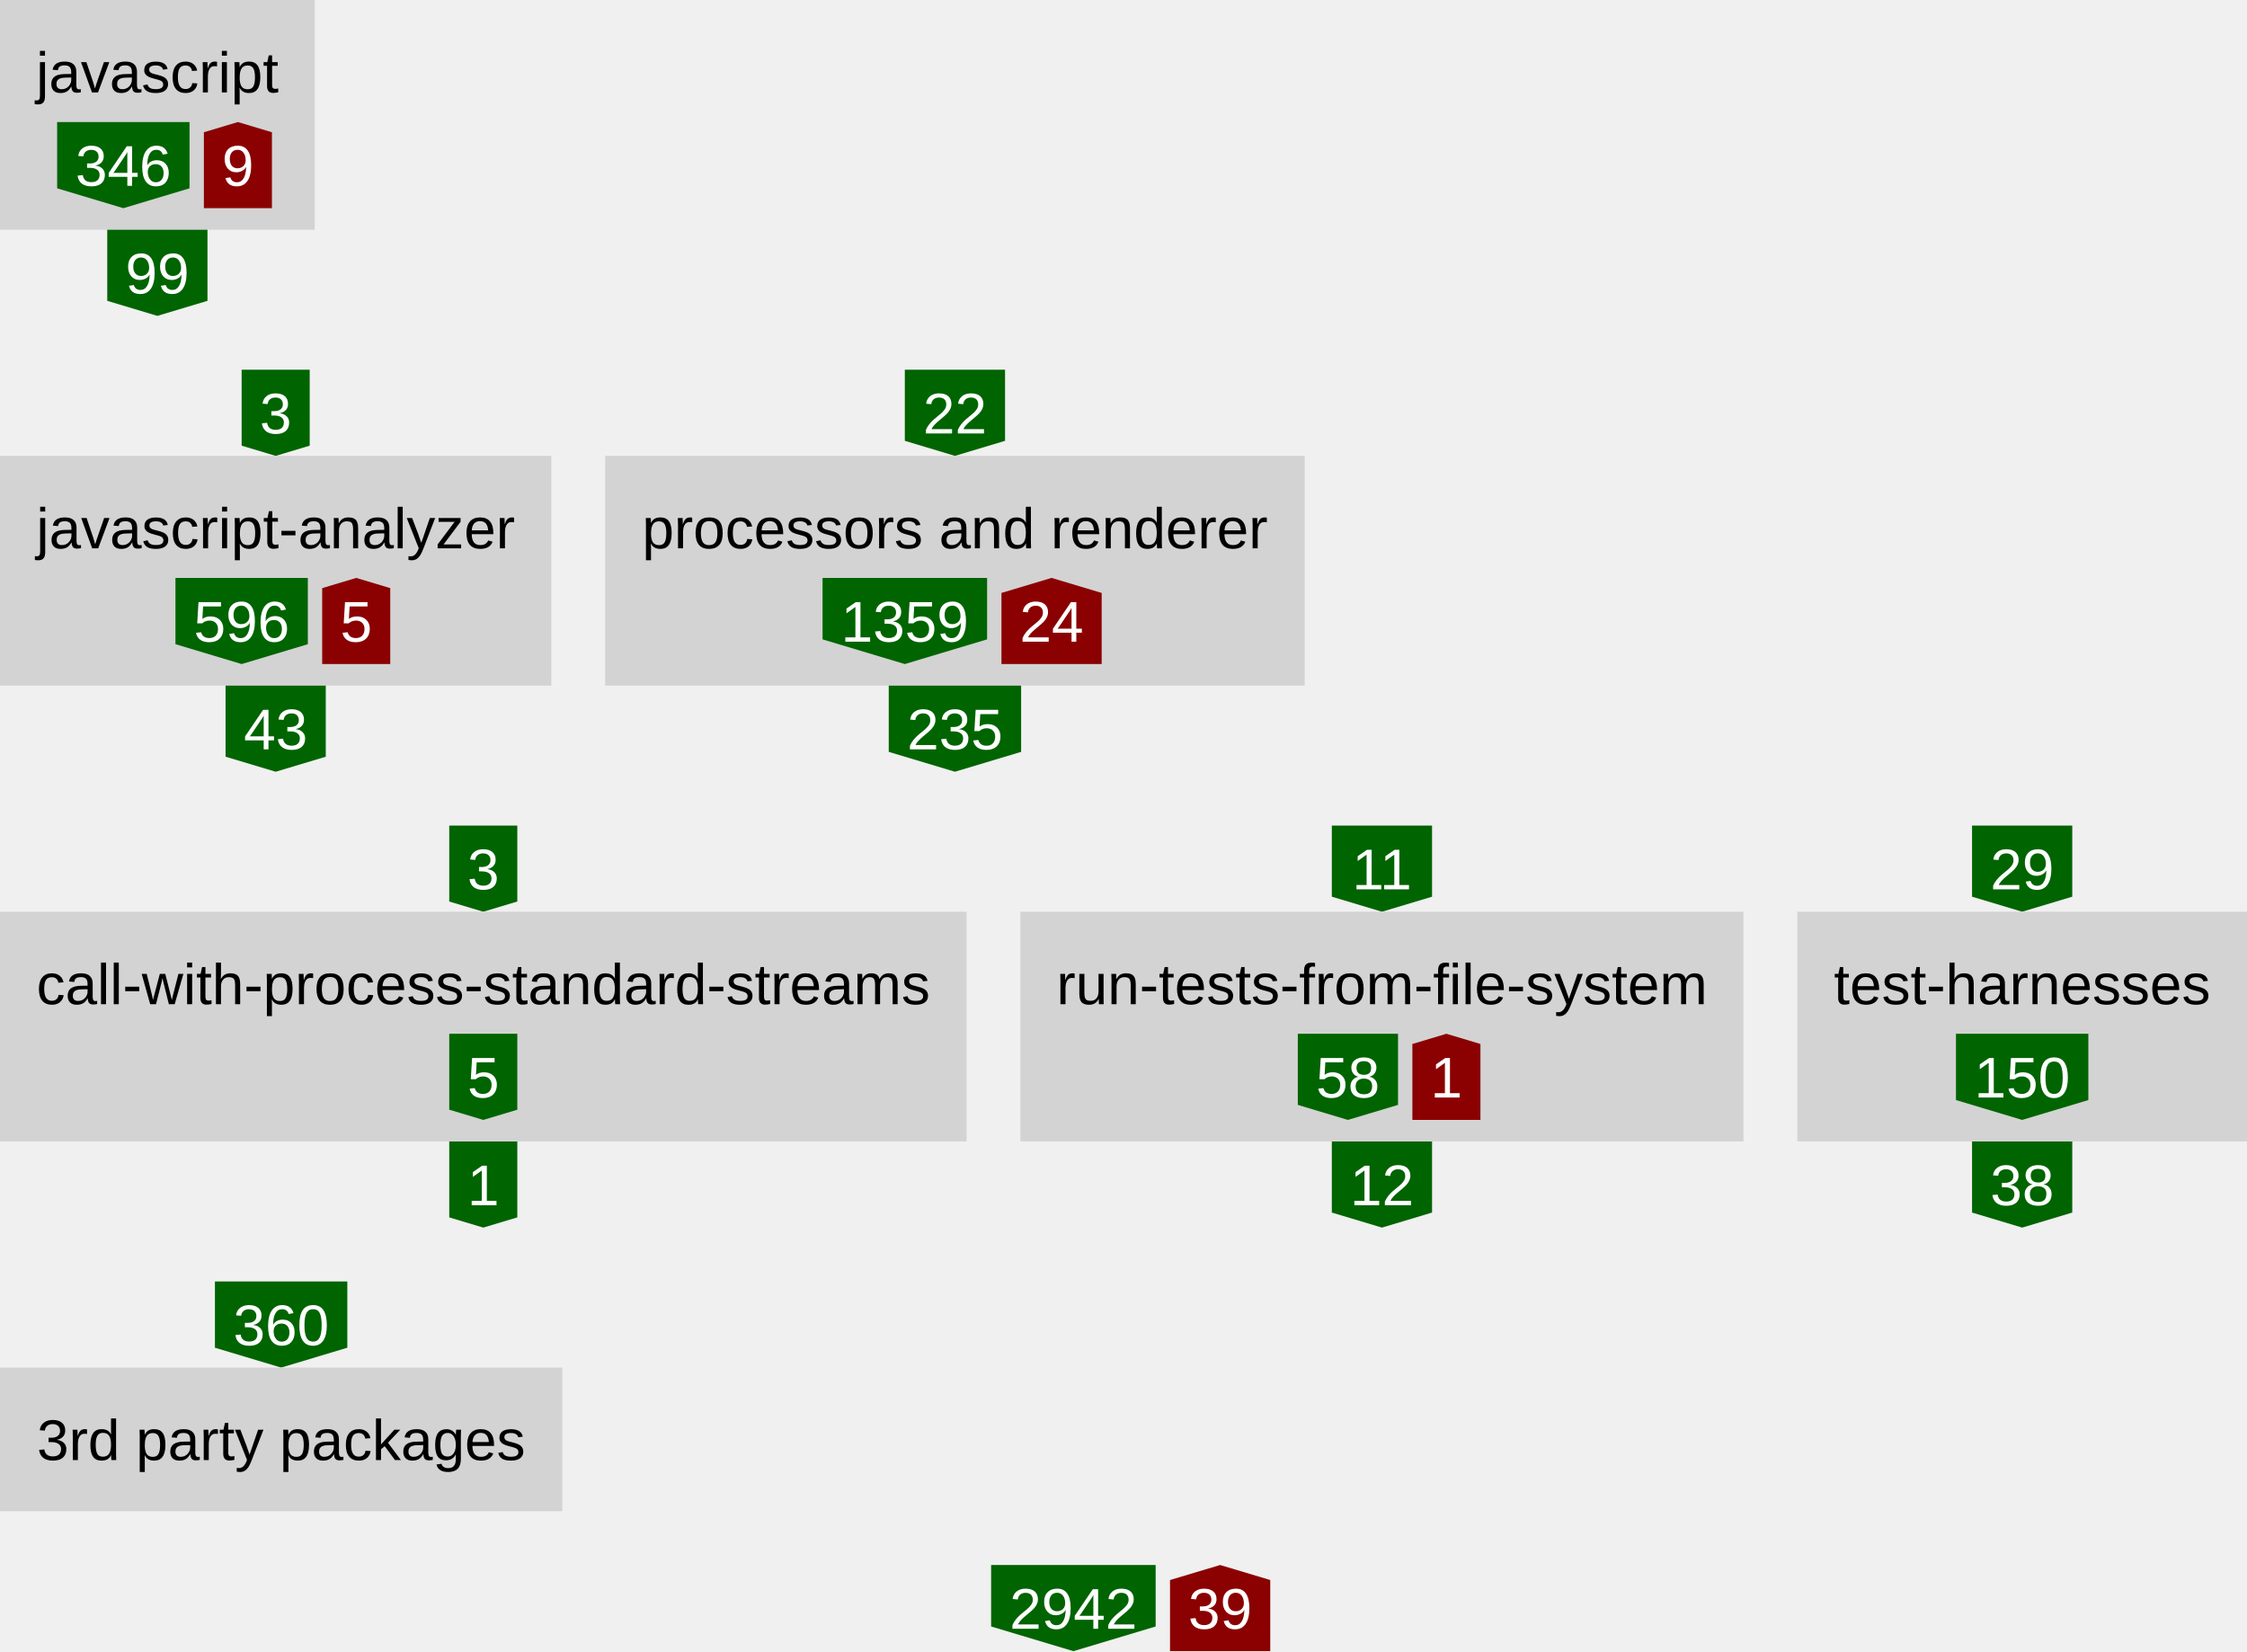
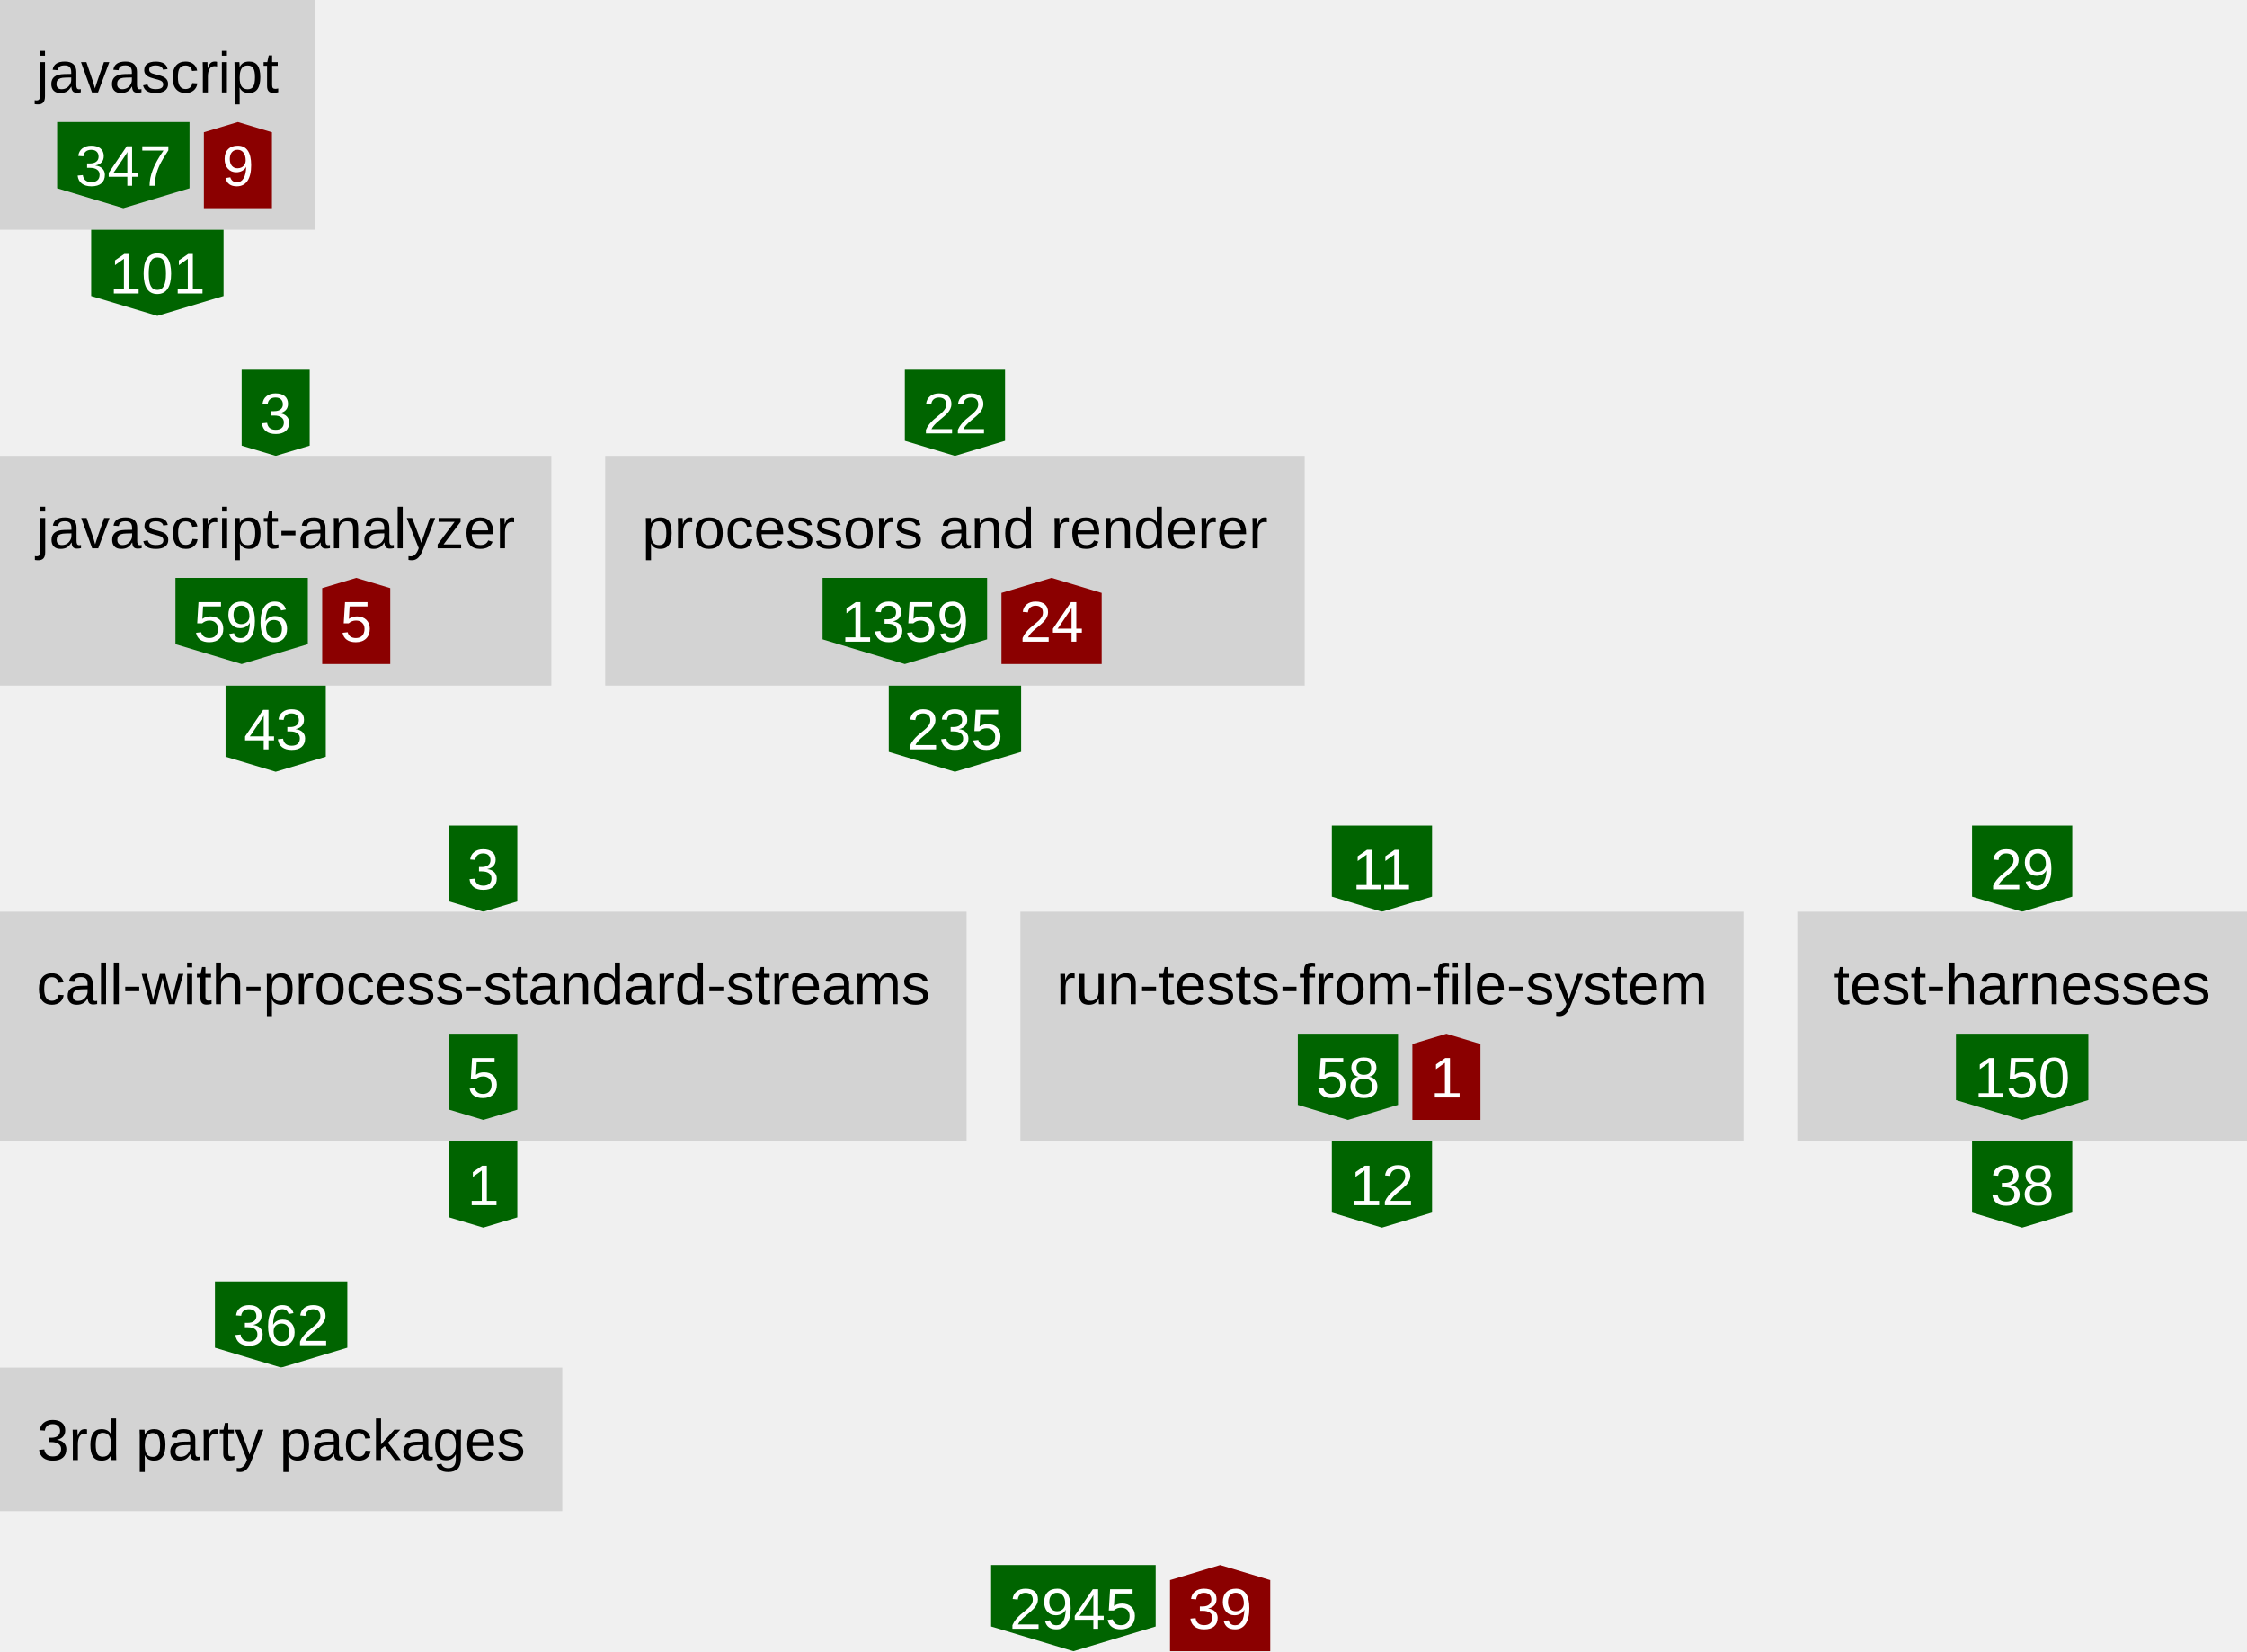
<svg xmlns="http://www.w3.org/2000/svg" height="460" width="626">
  <defs>
    <style type="text/css">text{font-family:arial;font-size:16px}g.anonymous&gt;text{font-style:italic}g.parent&gt;rect{fill:none;stroke:gray}g.item&gt;rect{fill:lightgray}g.item&gt;text{text-anchor:middle}g.dependency&gt;text{fill:white;text-anchor:middle}</style>
  </defs>
  <symbol id="down-arrow" preserveAspectRatio="xMidYMax slice" viewBox="0,0,1,1">
    <polygon fill="darkgreen" points="0,0.85 0,0 1,0 1,0.85 0.5,1" />
  </symbol>
  <symbol id="right-arrow" preserveAspectRatio="xMaxYMid slice" viewBox="0,0,1,1">
    <polygon fill="darkred" points="0.85,0 0,0 0,1 0.85,1 1,0.5" />
  </symbol>
  <symbol id="up-arrow" preserveAspectRatio="xMidYMin slice" viewBox="0,0,1,1">
    <polygon fill="darkred" points="0,0.15 0,1 1,1 1,0.15 0.5,0" />
  </symbol>
  <g class="item">
    <rect height="64" width="87.68" />
    <text x="43.84" y="25.76">javascript</text>
    <g class="dependency">
      <use href="#down-arrow" height="24" width="36.88" x="15.92" y="34" />
-       <text x="34.36" y="51.76">346</text>
+       <text x="34.36" y="51.76">347</text>
    </g>
    <g class="dependency">
      <use href="#up-arrow" height="24" width="18.96" x="56.8" y="34" />
      <text x="66.28" y="51.76">9</text>
    </g>
  </g>
  <g class="dependency">
-     <use href="#down-arrow" height="24" width="27.92" x="29.88" y="64" />
-     <text x="43.84" y="81.76">99</text>
+     <use href="#down-arrow" height="24" width="36.88" x="25.4" y="64" />
+     <text x="43.84" y="81.76">101</text>
  </g>
  <g class="dependency">
    <use href="#down-arrow" height="24" width="18.96" x="67.32" y="103" />
    <text x="76.8" y="120.76">3</text>
  </g>
  <g class="item">
    <rect height="64" width="153.6" y="127" />
    <text x="76.8" y="152.76">javascript-analyzer</text>
    <g class="dependency">
      <use href="#down-arrow" height="24" width="36.88" x="48.88" y="161" />
      <text x="67.32" y="178.76">596</text>
    </g>
    <g class="dependency">
      <use href="#up-arrow" height="24" width="18.96" x="89.76" y="161" />
      <text x="99.24" y="178.76">5</text>
    </g>
  </g>
  <g class="dependency">
    <use href="#down-arrow" height="24" width="27.92" x="62.84" y="191" />
    <text x="76.8" y="208.76">43</text>
  </g>
  <g class="dependency">
    <use href="#down-arrow" height="24" width="27.92" x="252.08" y="103" />
    <text x="266.04" y="120.76">22</text>
  </g>
  <g class="item">
    <rect height="64" width="194.88" x="168.6" y="127" />
    <text x="266.04" y="152.76">processors and renderer</text>
    <g class="dependency">
      <use href="#down-arrow" height="24" width="45.84" x="229.16" y="161" />
      <text x="252.08" y="178.76">1359</text>
    </g>
    <g class="dependency">
      <use href="#up-arrow" height="24" width="27.92" x="279" y="161" />
      <text x="292.96" y="178.76">24</text>
    </g>
  </g>
  <g class="dependency">
    <use href="#down-arrow" height="24" width="36.88" x="247.6" y="191" />
    <text x="266.04" y="208.76">235</text>
  </g>
  <g class="dependency">
    <use href="#down-arrow" height="24" width="18.96" x="125.16" y="230" />
    <text x="134.64" y="247.76">3</text>
  </g>
  <g class="item">
    <rect height="64" width="269.28" y="254" />
    <text x="134.64" y="279.76">call-with-process-standard-streams</text>
    <g class="dependency">
      <use href="#down-arrow" height="24" width="18.96" x="125.16" y="288" />
      <text x="134.64" y="305.76">5</text>
    </g>
  </g>
  <g class="dependency">
    <use href="#down-arrow" height="24" width="18.96" x="125.16" y="318" />
    <text x="134.64" y="335.76">1</text>
  </g>
  <g class="dependency">
    <use href="#down-arrow" height="24" width="27.92" x="371.04" y="230" />
    <text x="385" y="247.76">11</text>
  </g>
  <g class="item">
    <rect height="64" width="201.44" x="284.28" y="254" />
    <text x="385" y="279.76">run-tests-from-file-system</text>
    <g class="dependency">
      <use href="#down-arrow" height="24" width="27.92" x="361.56" y="288" />
      <text x="375.52" y="305.76">58</text>
    </g>
    <g class="dependency">
      <use href="#up-arrow" height="24" width="18.96" x="393.48" y="288" />
      <text x="402.96" y="305.76">1</text>
    </g>
  </g>
  <g class="dependency">
    <use href="#down-arrow" height="24" width="27.92" x="371.04" y="318" />
    <text x="385" y="335.76">12</text>
  </g>
  <g class="dependency">
    <use href="#down-arrow" height="24" width="27.92" x="549.4" y="230" />
    <text x="563.36" y="247.76">29</text>
  </g>
  <g class="item">
    <rect height="64" width="125.28" x="500.72" y="254" />
    <text x="563.36" y="279.76">test-harnesses</text>
    <g class="dependency">
      <use href="#down-arrow" height="24" width="36.88" x="544.92" y="288" />
      <text x="563.36" y="305.76">150</text>
    </g>
  </g>
  <g class="dependency">
    <use href="#down-arrow" height="24" width="27.92" x="549.4" y="318" />
    <text x="563.36" y="335.76">38</text>
  </g>
  <g class="dependency">
    <use href="#down-arrow" height="24" width="36.88" x="59.88" y="357" />
-     <text x="78.32" y="374.76">360</text>
+     <text x="78.32" y="374.76">362</text>
  </g>
  <g class="item">
    <rect height="40" width="156.64" y="381" />
    <text x="78.32" y="406.76">3rd party packages</text>
  </g>
  <g class="dependency">
    <use href="#down-arrow" height="24" width="45.84" x="276.12" y="436" />
-     <text x="299.04" y="453.76">2942</text>
+     <text x="299.04" y="453.76">2945</text>
  </g>
  <g class="dependency">
    <use href="#up-arrow" height="24" width="27.92" x="325.96" y="436" />
    <text x="339.92" y="453.76">39</text>
  </g>
</svg>
